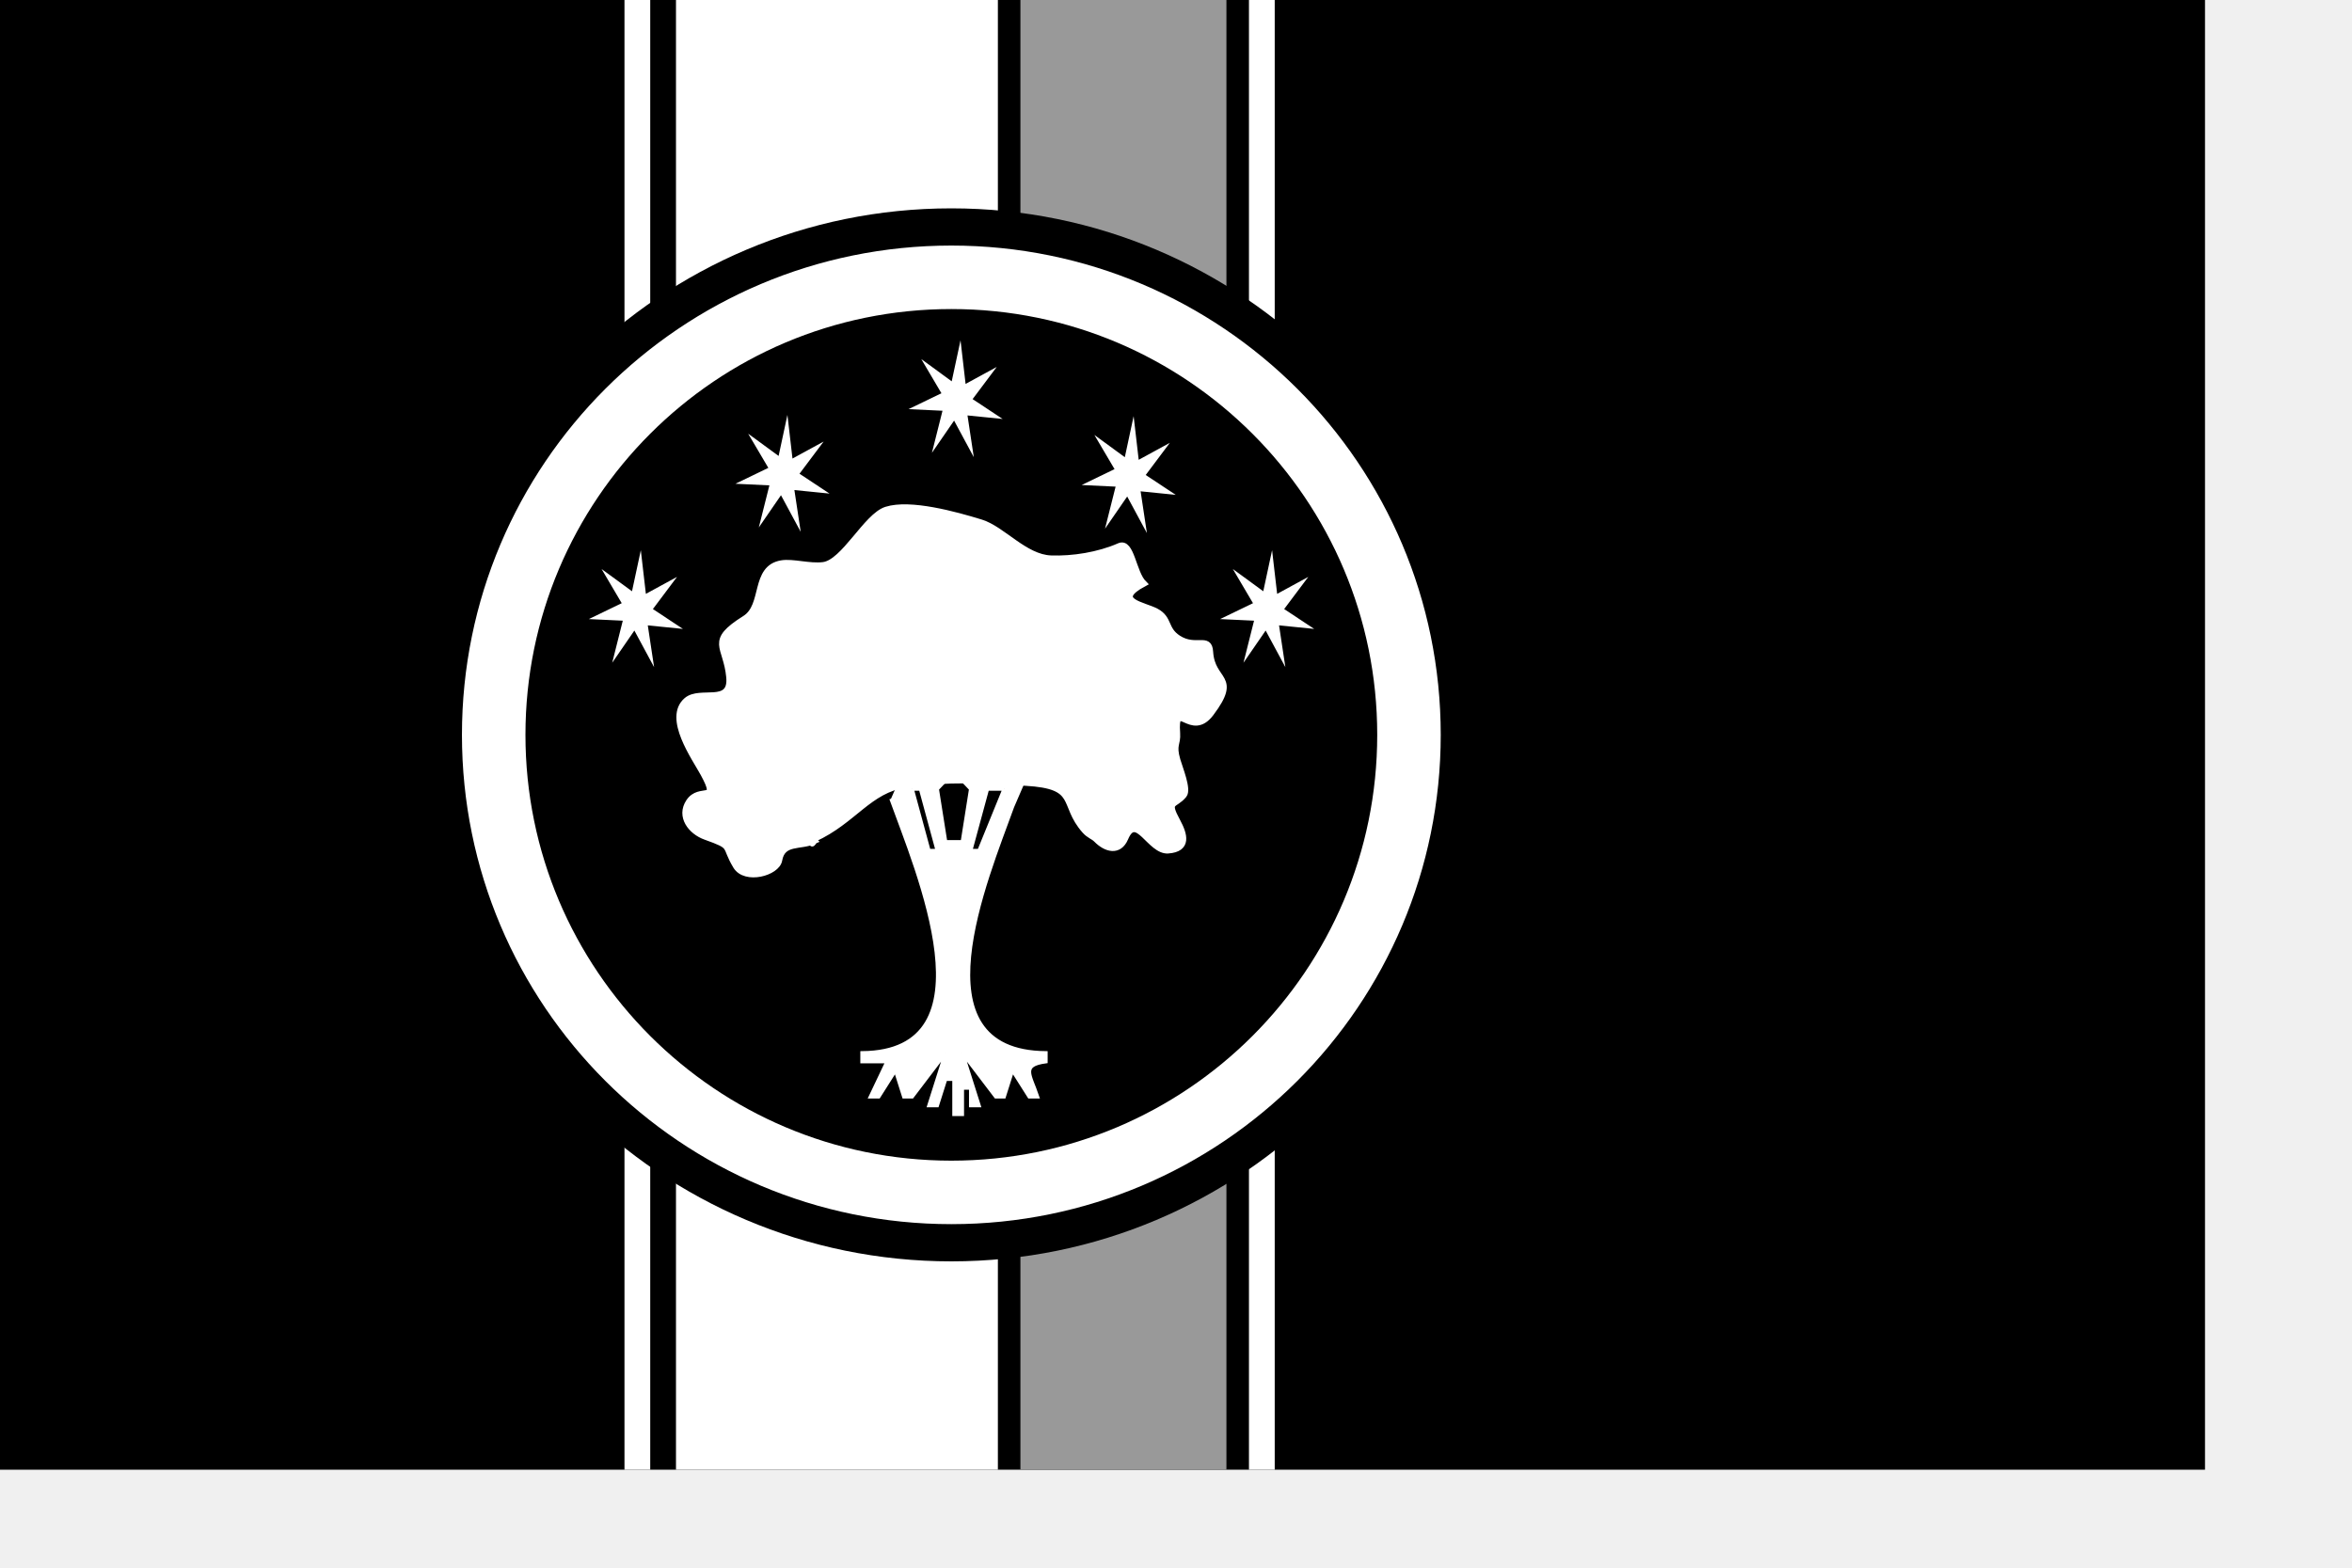
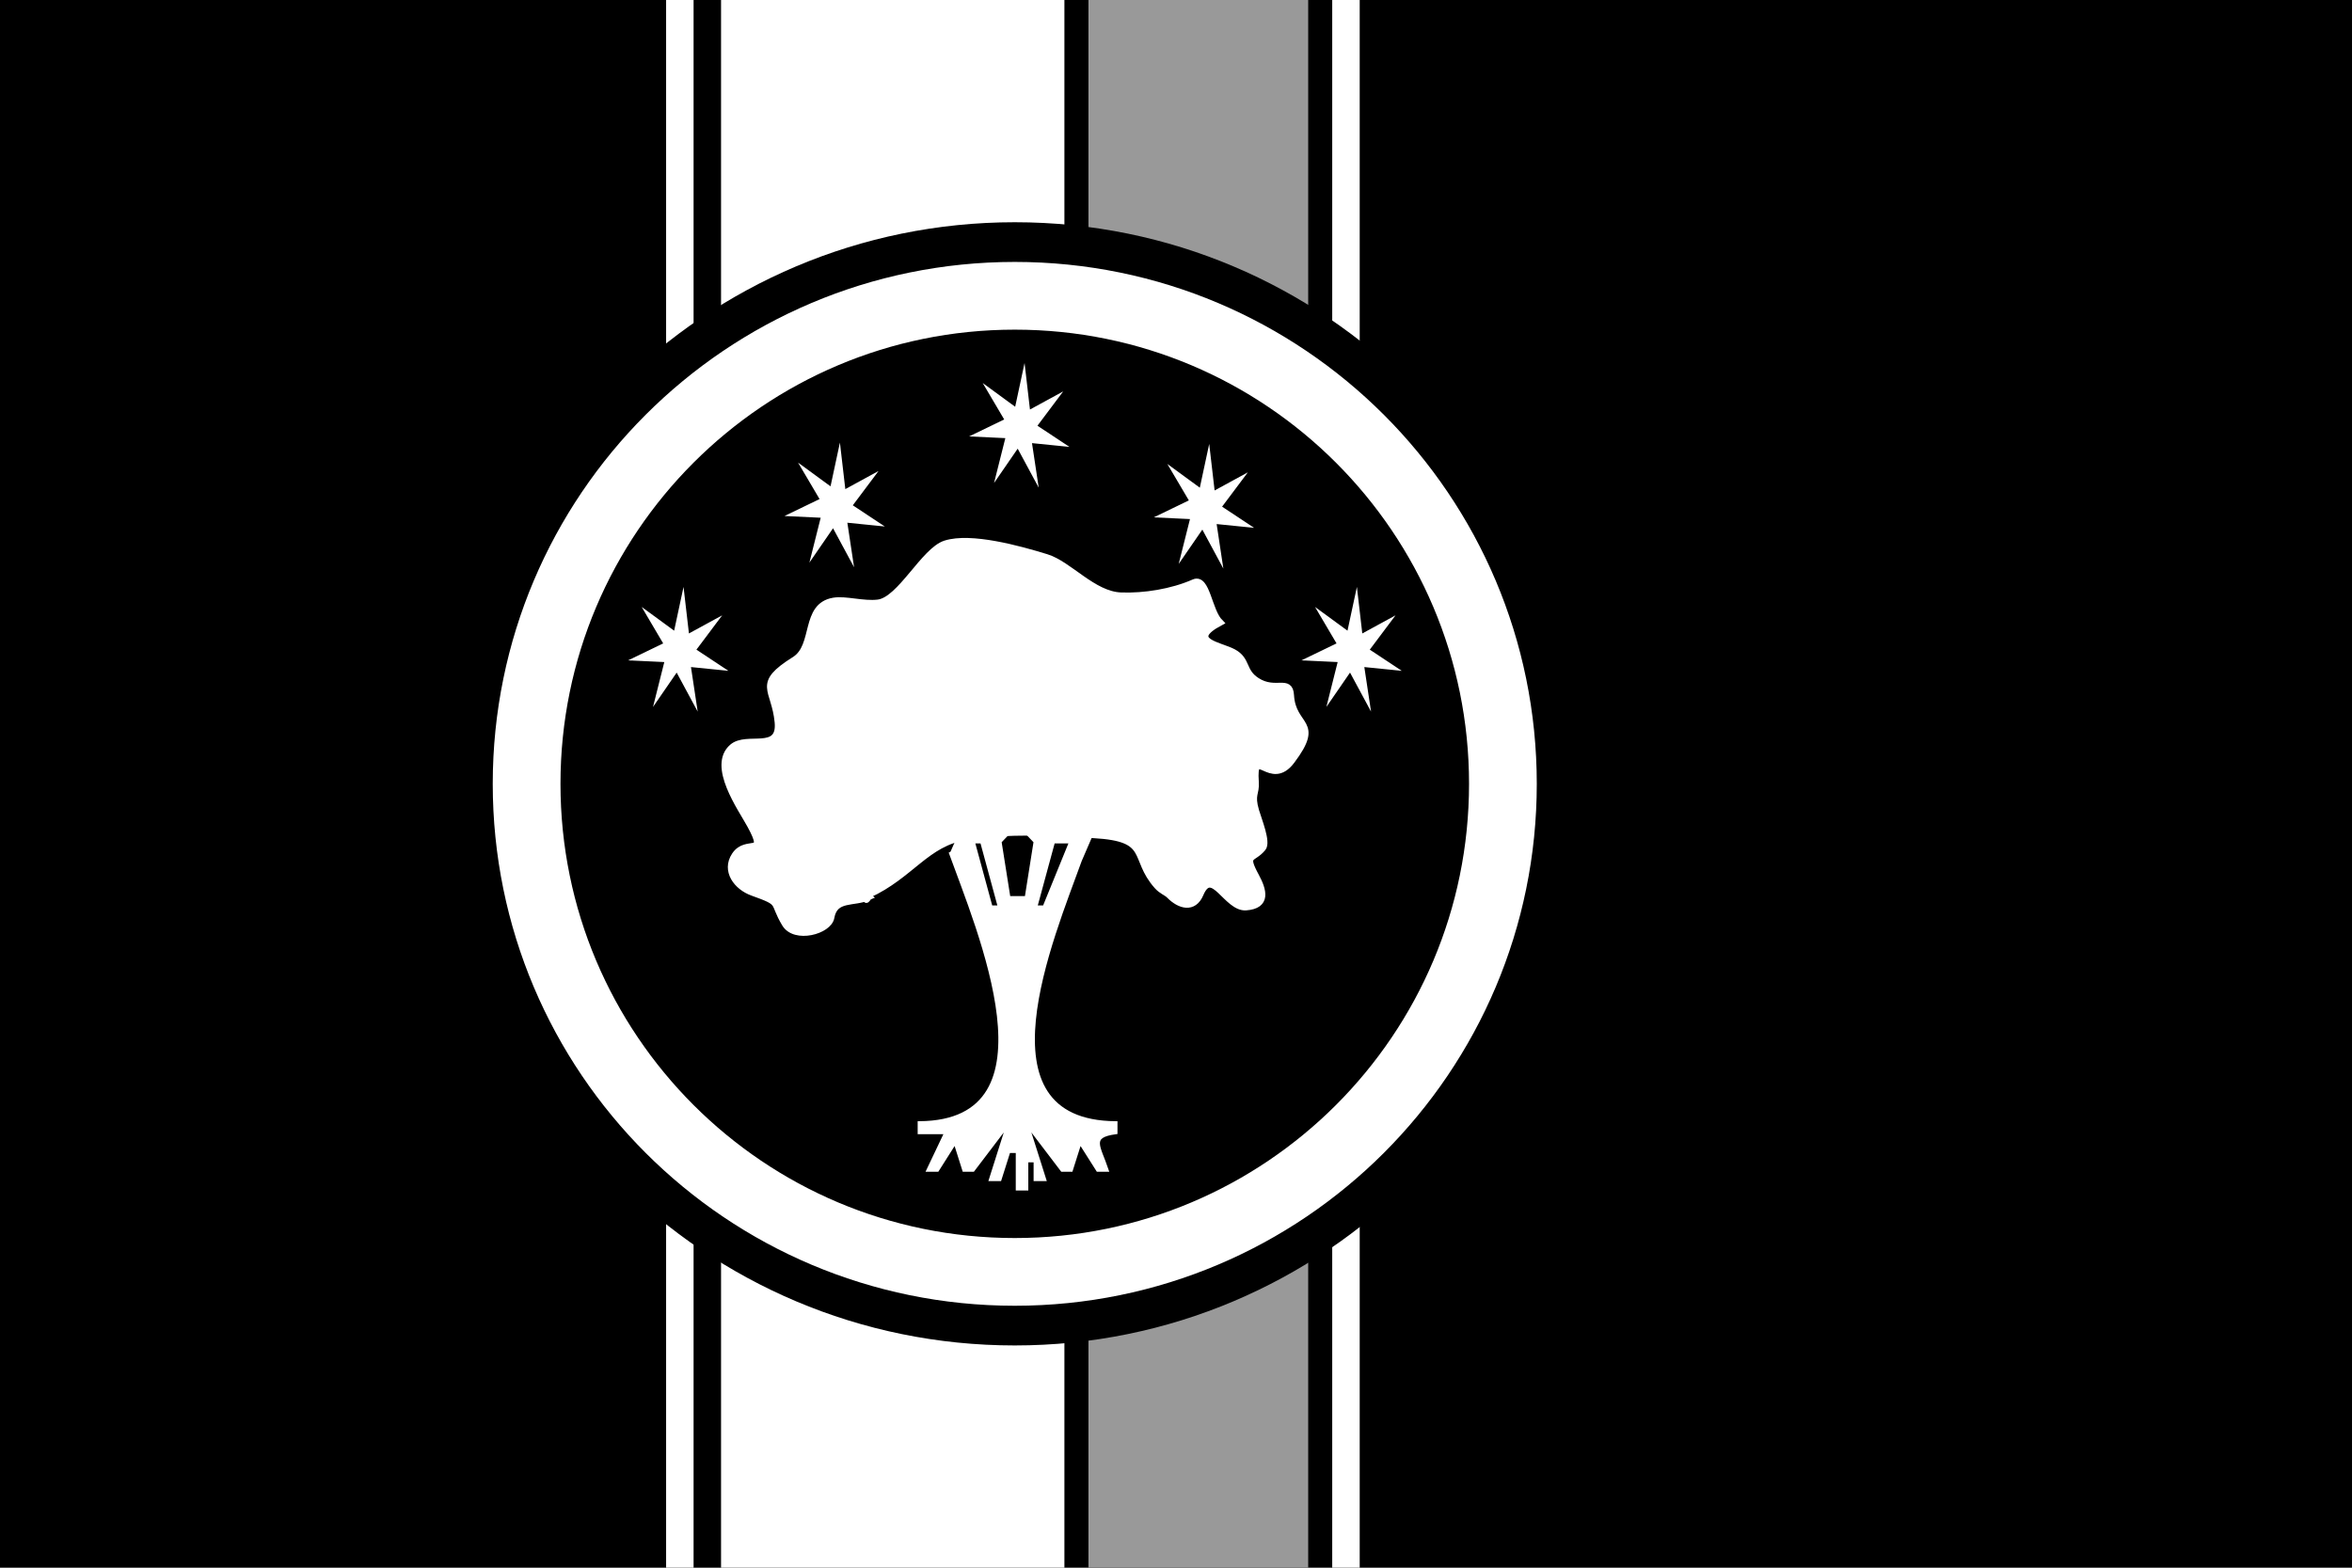
- <svg xmlns="http://www.w3.org/2000/svg" id="svg1350" width="300pt" height="200pt" version="1.1">
+ <svg xmlns="http://www.w3.org/2000/svg" id="svg1350" width="281.25pt" height="187.5pt" version="1.1">
  <defs id="defs1352">
    <defs id="defs5117" />
  </defs>
-   <rect style="font-size:12;fill:#000000;fill-opacity:1;fill-rule:evenodd;" id="rect625" x="0" y="0" height="250" width="375" />
-   <g id="g3639">
+   <rect style="font-size:12px;fill:#000000;fill-opacity:1;fill-rule:evenodd" id="rect625" x="0" y="1.2397766e-05" height="250" width="375" />
+   <g id="g3639" transform="translate(0,1.2397766e-5)">
    <rect y="0" x="106.204" height="250" width="4.38" id="rect2839" style="fill:#ffffff;fill-opacity:1;stroke:none" />
    <rect y="-1.2397766e-05" x="114.963" height="250" width="54.745" id="rect3613" style="fill:#ffffff;fill-opacity:1;stroke:none" />
    <rect y="2.2092571e-14" x="173.54" height="250" width="35.036" id="rect3615" style="fill:#999999;fill-opacity:1;stroke:none" />
    <rect y="0" x="212.409" height="250" width="4.38" id="rect2839-1" style="fill:#ffffff;fill-opacity:1;stroke:none" />
  </g>
-   <path style="fill:#000000;fill-opacity:1;stroke:none" id="path3669" d="m 291.981,175.236 a 65.802,65.802 0 1 1 -131.604,0 65.802,65.802 0 1 1 131.604,0 z" transform="matrix(1.361052,0,0,1.361052,-146.0491,-113.505)" />
-   <path style="fill:#000000;fill-opacity:1;stroke:#ffffff;stroke-width:10.8;stroke-miterlimit:4;stroke-opacity:1;stroke-dasharray:none" id="path3655" d="m 341.509,202.83 a 77.83,77.83 0 1 1 -155.66,0 77.83,77.83 0 1 1 155.66,0 z" transform="translate(-101.8868,-77.83019)" />
-   <path style="fill:#ffffff;fill-opacity:1;fill-rule:evenodd;stroke:#000000;stroke-width:1pt;stroke-linecap:butt;stroke-linejoin:miter;stroke-opacity:1" id="path2567" d="m 50.719,37.174 -6.08,-9.022 -6.897,8.008 3.263,-10.379 -10.561,-0.4 10.149,-3.92 -6.272,-8.506 9.392,5.491 2.74,-10.208 1.563,10.767 9.689,-4.222 -7.443,7.935 9.342,4.942 -10.844,-0.872 1.96,10.385 z" transform="matrix(0.7039769,0,0,0.8804923,130.79,47.72685)" />
-   <path style="fill:#ffffff;fill-opacity:1;fill-rule:evenodd;stroke:#000000;stroke-width:1pt;stroke-linecap:butt;stroke-linejoin:miter;stroke-opacity:1" id="path3206" d="m 50.719,37.174 -6.08,-9.022 -6.897,8.008 3.263,-10.379 -10.561,-0.4 10.149,-3.92 -6.272,-8.506 9.392,5.491 2.74,-10.208 1.563,10.767 9.689,-4.222 -7.443,7.935 9.342,4.942 -10.844,-0.872 1.96,10.385 z" transform="matrix(0.7039769,0,0,0.8804923,160.2295,60.63431)" />
-   <path style="fill:#ffffff;fill-opacity:1;fill-rule:evenodd;stroke:#000000;stroke-width:1pt;stroke-linecap:butt;stroke-linejoin:miter;stroke-opacity:1" id="path3207" d="m 50.719,37.174 -6.08,-9.022 -6.897,8.008 3.263,-10.379 -10.561,-0.4 10.149,-3.92 -6.272,-8.506 9.392,5.491 2.74,-10.208 1.563,10.767 9.689,-4.222 -7.443,7.935 9.342,4.942 -10.844,-0.872 1.96,10.385 z" transform="matrix(0.7039769,0,0,0.8804923,183.7762,83.4375)" />
-   <path style="fill:#ffffff;fill-opacity:1;fill-rule:evenodd;stroke:#000000;stroke-width:1pt;stroke-linecap:butt;stroke-linejoin:miter;stroke-opacity:1" id="path3209" d="m 50.719,37.174 -6.08,-9.022 -6.897,8.008 3.263,-10.379 -10.561,-0.4 10.149,-3.92 -6.272,-8.506 9.392,5.491 2.74,-10.208 1.563,10.767 9.689,-4.222 -7.443,7.935 9.342,4.942 -10.844,-0.872 1.96,10.385 z" transform="matrix(0.7039769,0,0,0.8804923,101.3505,60.41921)" />
-   <path style="fill:#ffffff;fill-opacity:1;fill-rule:evenodd;stroke:#000000;stroke-width:1pt;stroke-linecap:butt;stroke-linejoin:miter;stroke-opacity:1" id="path3210" d="m 50.719,37.174 -6.08,-9.022 -6.897,8.008 3.263,-10.379 -10.561,-0.4 10.149,-3.92 -6.272,-8.506 9.392,5.491 2.74,-10.208 1.563,10.767 9.689,-4.222 -7.443,7.935 9.342,4.942 -10.844,-0.872 1.96,10.385 z" transform="matrix(0.7039769,0,0,0.8804923,76.41731,83.43752)" />
-   <path id="path3" d="m 170.772,134.213 -4.265,10.471 -1.422,0 2.844,-10.471 2.844,0 z m -15.64,0 1.422,0 2.844,10.471 -1.422,0 -2.844,-10.471 m 8.531,-1.496 1.422,1.496 -1.422,8.975 -2.844,0 -1.422,-8.975 1.422,-1.496 2.844,0 m -12.132,3.145 c 4.399,12.232 17.792,43.054 -4.93,43.228 l 0,1.496 4.265,0 -2.844,5.984 1.422,0 2.844,-4.488 1.422,4.488 1.422,0 5.687,-7.479 -2.844,8.975 1.422,0 1.422,-4.488 1.422,0 0,5.984 1.422,0 0,-4.488 1.422,0 0,2.992 1.422,0 -2.844,-8.975 5.687,7.479 1.422,0 1.422,-4.488 2.844,4.488 1.422,0 c -1.261,-3.775 -2.897,-5.397 1.422,-5.984 l 0,-1.496 c -22.722,-0.174 -10.086,-29.653 -5.687,-41.885 l 2.16,-5.009 -12.155,-1.796 -9.204,2.126" style="font-size:12px;fill:#ffffff;stroke:#ffffff;stroke-width:0.578;stroke-opacity:1;stroke-dasharray:none" />
-   <path id="path619" d="m 138.502,143.035 c -2.402,1.104 -5.409,0.018 -5.986,3.275 -0.385,2.172 -5.77,3.642 -7.352,1.013 -2.173,-3.611 -0.293,-3.234 -5.186,-4.988 -2.506,-0.898 -4.448,-3.467 -2.823,-5.932 1.87,-2.836 5.324,0.441 2.486,-4.785 -1.486,-2.735 -6.343,-9.485 -2.874,-12.477 2.32,-2.001 7.722,0.985 7.254,-3.98 -0.514,-5.449 -3.62,-5.998 2.681,-9.953 3.483,-2.186 1.413,-8.579 6.209,-9.383 1.922,-0.322 4.739,0.594 7.098,0.3 3.533,-0.44 7.333,-8.35 10.725,-9.423 4.073,-1.288 11.724,0.829 16.09,2.168 3.665,1.124 7.454,5.958 11.901,6.123 3.705,0.137 8.114,-0.556 11.633,-2.107 2.082,-0.918 2.339,4.556 4.169,6.38 -5.519,2.968 0.011,3.608 2.105,4.734 2.338,1.257 1.405,3.045 3.754,4.563 2.965,1.916 5.254,-0.463 5.415,2.296 0.307,5.25 4.973,4.054 0.131,10.483 -3.38,4.488 -6.165,-2.683 -5.741,3.377 0.133,1.897 -0.741,1.901 0.046,4.588 0.43,1.469 1.879,4.983 1.107,5.925 -1.618,1.976 -3.077,0.844 -1.097,4.507 1.186,2.194 1.928,4.675 -1.595,4.927 -3.076,0.22 -5.377,-6.577 -7.273,-2.099 -1.066,2.518 -3.296,1.874 -4.905,0.241 -0.549,-0.558 -1.23,-0.678 -1.984,-1.527 -4.042,-4.552 -0.793,-7.606 -10.08,-8.13 -7.3,-0.412 -13.095,-0.784 -20.339,0.291 -6.333,0.94 -8.867,6.18 -15.603,9.25 -0.041,0.129 -0.766,1.469 0.032,0.341 l 8e-5,0 z" style="font-size:12px;fill:#ffffff;fill-rule:evenodd;stroke:#ffffff;stroke-width:1.027;stroke-opacity:1;stroke-dasharray:none" />
+   <circle style="fill:#000000;fill-opacity:1;stroke:none;stroke-width:1.361" id="path3669" cx="161.792" cy="125" r="89.56" />
+   <circle style="fill:#000000;fill-opacity:1;stroke:#ffffff;stroke-width:10.8;stroke-miterlimit:4;stroke-dasharray:none;stroke-opacity:1" id="path3655" cx="161.792" cy="125" r="77.83" />
+   <path style="fill:#ffffff;fill-opacity:1;fill-rule:evenodd;stroke:#000000;stroke-width:1pt;stroke-linecap:butt;stroke-linejoin:miter;stroke-opacity:1" id="path2567" d="m 50.719,37.174 -6.08,-9.022 -6.897,8.008 3.263,-10.379 -10.561,-0.4 10.149,-3.92 -6.272,-8.506 9.392,5.491 2.74,-10.208 1.563,10.767 9.689,-4.222 -7.443,7.935 9.342,4.942 -10.844,-0.872 z" transform="matrix(0.7039769,0,0,0.8804923,130.79,47.72686)" />
+   <path style="fill:#ffffff;fill-opacity:1;fill-rule:evenodd;stroke:#000000;stroke-width:1pt;stroke-linecap:butt;stroke-linejoin:miter;stroke-opacity:1" id="path3206" d="m 50.719,37.174 -6.08,-9.022 -6.897,8.008 3.263,-10.379 -10.561,-0.4 10.149,-3.92 -6.272,-8.506 9.392,5.491 2.74,-10.208 1.563,10.767 9.689,-4.222 -7.443,7.935 9.342,4.942 -10.844,-0.872 z" transform="matrix(0.7039769,0,0,0.8804923,160.2295,60.63432)" />
+   <path style="fill:#ffffff;fill-opacity:1;fill-rule:evenodd;stroke:#000000;stroke-width:1pt;stroke-linecap:butt;stroke-linejoin:miter;stroke-opacity:1" id="path3207" d="m 50.719,37.174 -6.08,-9.022 -6.897,8.008 3.263,-10.379 -10.561,-0.4 10.149,-3.92 -6.272,-8.506 9.392,5.491 2.74,-10.208 1.563,10.767 9.689,-4.222 -7.443,7.935 9.342,4.942 -10.844,-0.872 z" transform="matrix(0.7039769,0,0,0.8804923,183.7762,83.43752)" />
+   <path style="fill:#ffffff;fill-opacity:1;fill-rule:evenodd;stroke:#000000;stroke-width:1pt;stroke-linecap:butt;stroke-linejoin:miter;stroke-opacity:1" id="path3209" d="m 50.719,37.174 -6.08,-9.022 -6.897,8.008 3.263,-10.379 -10.561,-0.4 10.149,-3.92 -6.272,-8.506 9.392,5.491 2.74,-10.208 1.563,10.767 9.689,-4.222 -7.443,7.935 9.342,4.942 -10.844,-0.872 z" transform="matrix(0.7039769,0,0,0.8804923,101.3505,60.41922)" />
+   <path style="fill:#ffffff;fill-opacity:1;fill-rule:evenodd;stroke:#000000;stroke-width:1pt;stroke-linecap:butt;stroke-linejoin:miter;stroke-opacity:1" id="path3210" d="m 50.719,37.174 -6.08,-9.022 -6.897,8.008 3.263,-10.379 -10.561,-0.4 10.149,-3.92 -6.272,-8.506 9.392,5.491 2.74,-10.208 1.563,10.767 9.689,-4.222 -7.443,7.935 9.342,4.942 -10.844,-0.872 z" transform="matrix(0.7039769,0,0,0.8804923,76.41731,83.43753)" />
+   <path id="path3" d="m 170.772,134.213 -4.265,10.471 h -1.422 l 2.844,-10.471 z m -15.64,0 h 1.422 l 2.844,10.471 h -1.422 l -2.844,-10.471 m 8.531,-1.496 1.422,1.496 -1.422,8.975 h -2.844 l -1.422,-8.975 1.422,-1.496 h 2.844 m -12.132,3.145 c 4.399,12.232 17.792,43.054 -4.93,43.228 v 1.496 h 4.265 l -2.844,5.984 h 1.422 l 2.844,-4.488 1.422,4.488 h 1.422 l 5.687,-7.479 -2.844,8.975 h 1.422 l 1.422,-4.488 h 1.422 v 5.984 h 1.422 v -4.488 h 1.422 v 2.992 h 1.422 l -2.844,-8.975 5.687,7.479 h 1.422 l 1.422,-4.488 2.844,4.488 h 1.422 c -1.261,-3.775 -2.897,-5.397 1.422,-5.984 v -1.496 c -22.722,-0.174 -10.086,-29.653 -5.687,-41.885 l 2.16,-5.009 -12.155,-1.796 -9.204,2.126" style="font-size:12px;fill:#ffffff;stroke:#ffffff;stroke-width:0.578;stroke-dasharray:none;stroke-opacity:1" />
+   <path id="path619" d="m 138.502,143.035 c -2.402,1.104 -5.409,0.018 -5.986,3.275 -0.385,2.172 -5.77,3.642 -7.352,1.013 -2.173,-3.611 -0.293,-3.234 -5.186,-4.988 -2.506,-0.898 -4.448,-3.467 -2.823,-5.932 1.87,-2.836 5.324,0.441 2.486,-4.785 -1.486,-2.735 -6.343,-9.485 -2.874,-12.477 2.32,-2.001 7.722,0.985 7.254,-3.98 -0.514,-5.449 -3.62,-5.998 2.681,-9.953 3.483,-2.186 1.413,-8.579 6.209,-9.383 1.922,-0.322 4.739,0.594 7.098,0.3 3.533,-0.44 7.333,-8.35 10.725,-9.423 4.073,-1.288 11.724,0.829 16.09,2.168 3.665,1.124 7.454,5.958 11.901,6.123 3.705,0.137 8.114,-0.556 11.633,-2.107 2.082,-0.918 2.339,4.556 4.169,6.38 -5.519,2.968 0.011,3.608 2.105,4.734 2.338,1.257 1.405,3.045 3.754,4.563 2.965,1.916 5.254,-0.463 5.415,2.296 0.307,5.25 4.973,4.054 0.131,10.483 -3.38,4.488 -6.165,-2.683 -5.741,3.377 0.133,1.897 -0.741,1.901 0.046,4.588 0.43,1.469 1.879,4.983 1.107,5.925 -1.618,1.976 -3.077,0.844 -1.097,4.507 1.186,2.194 1.928,4.675 -1.595,4.927 -3.076,0.22 -5.377,-6.577 -7.273,-2.099 -1.066,2.518 -3.296,1.874 -4.905,0.241 -0.549,-0.558 -1.23,-0.678 -1.984,-1.527 -4.042,-4.552 -0.793,-7.606 -10.08,-8.13 -7.3,-0.412 -13.095,-0.784 -20.339,0.291 -6.333,0.94 -8.867,6.18 -15.603,9.25 -0.041,0.129 -0.766,1.469 0.032,0.341 z" style="font-size:12px;fill:#ffffff;fill-rule:evenodd;stroke:#ffffff;stroke-width:1.027;stroke-dasharray:none;stroke-opacity:1" />
</svg>
